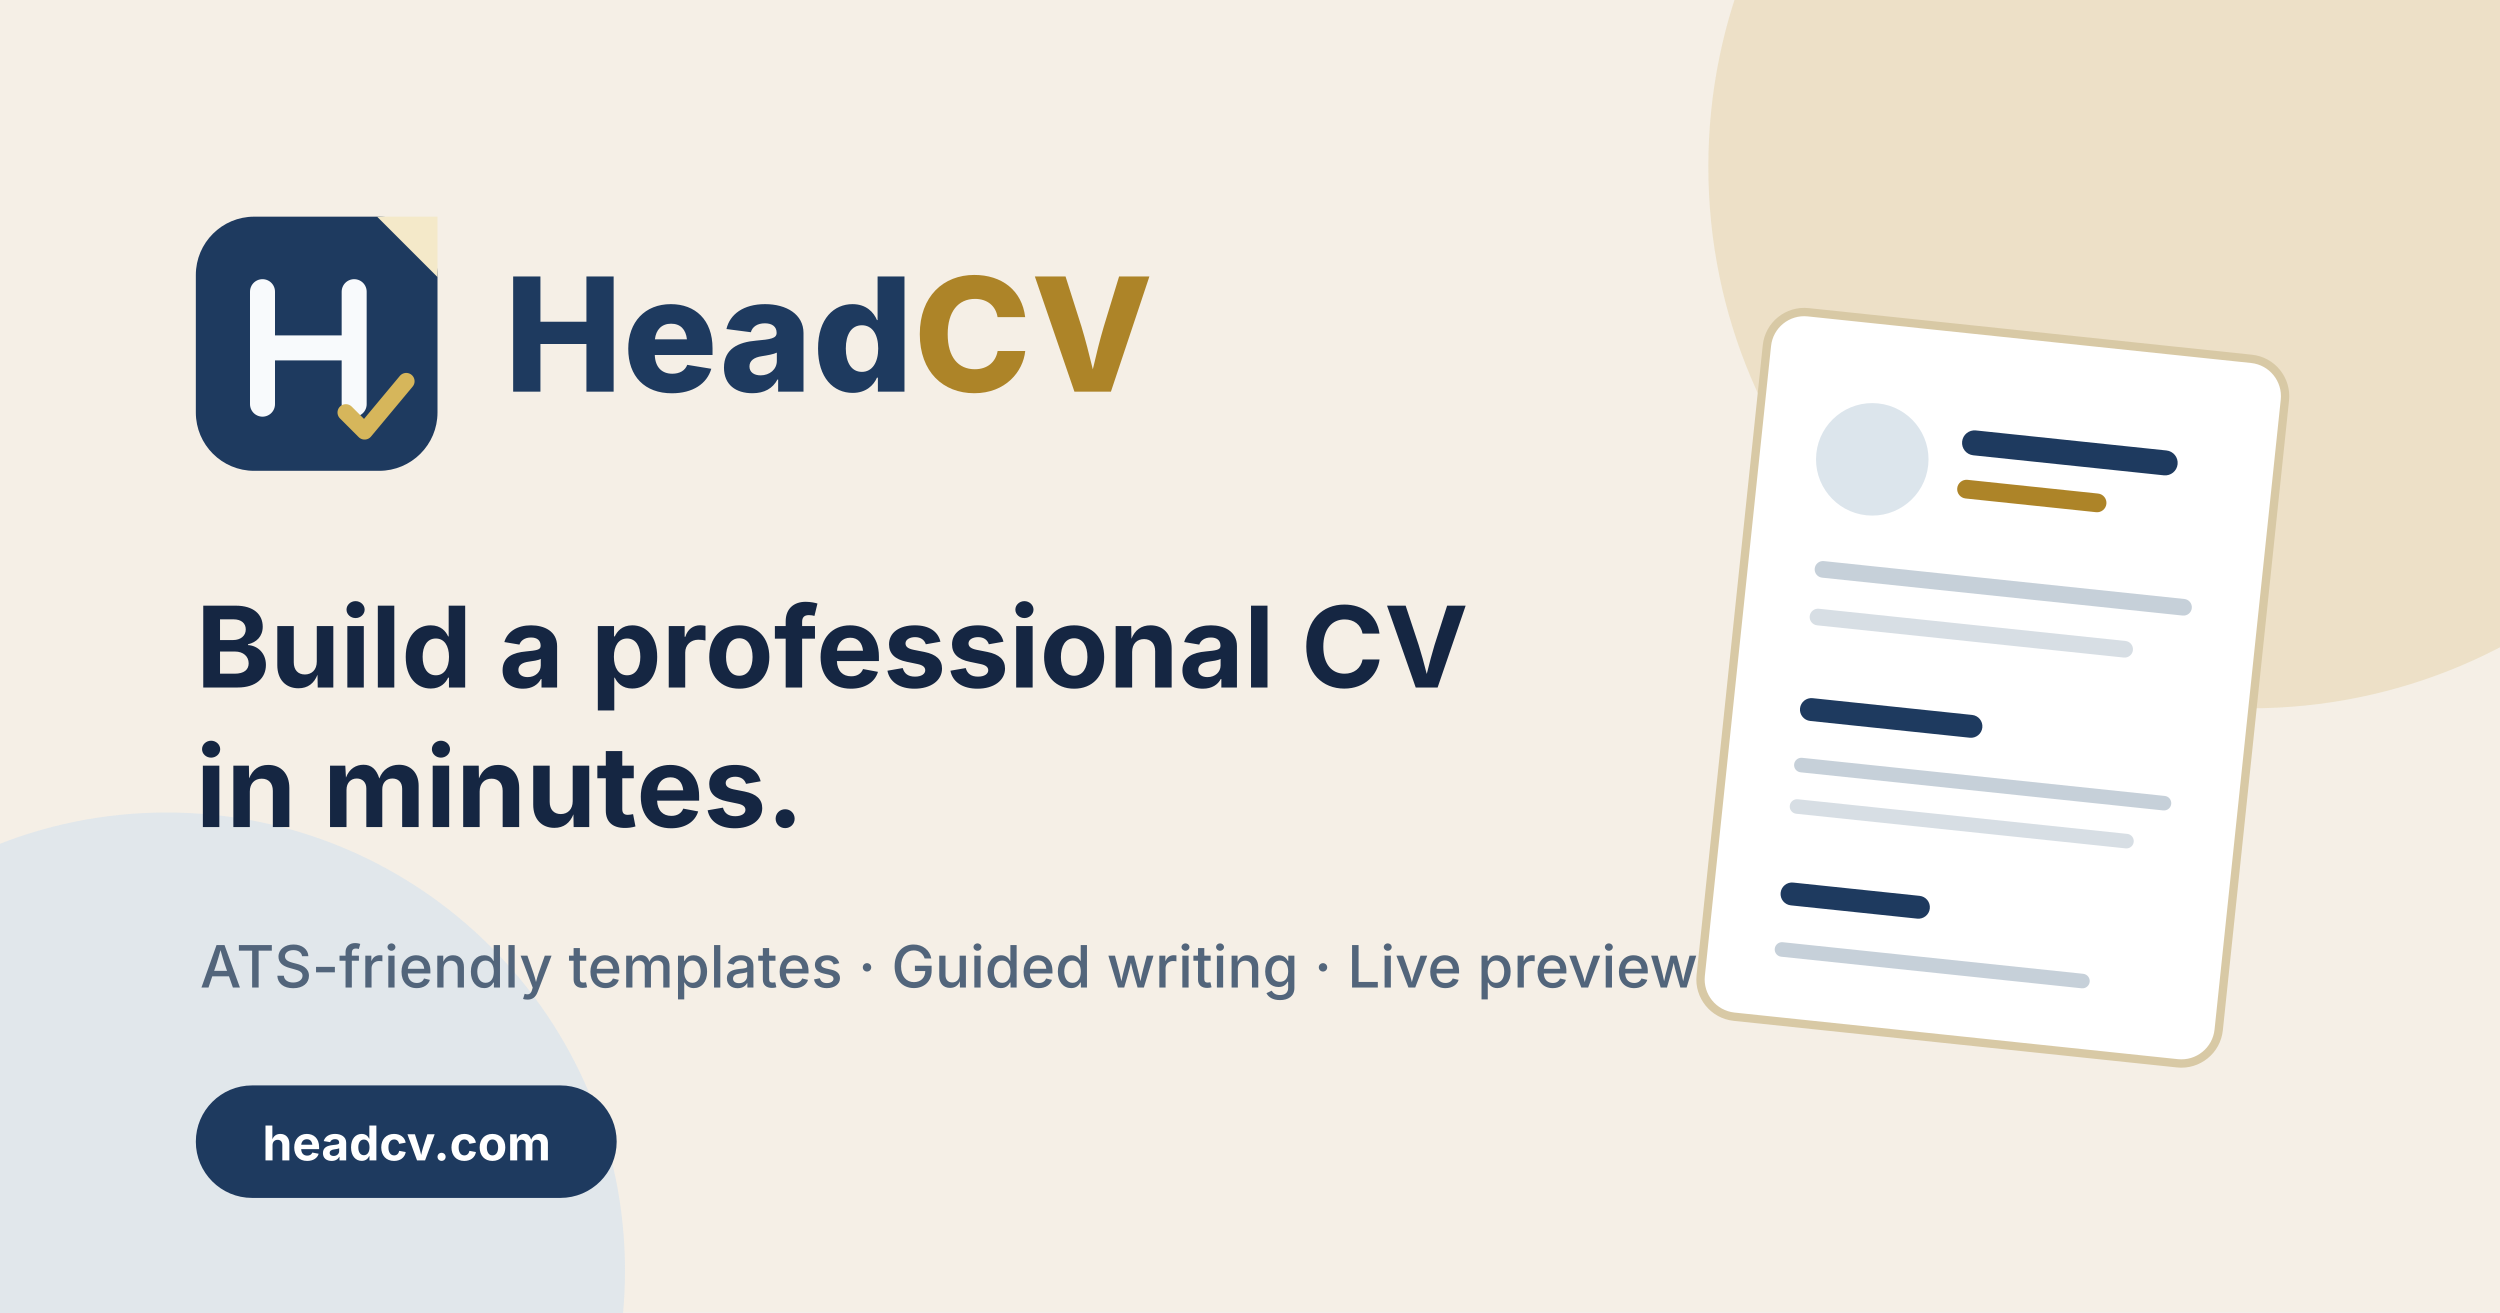
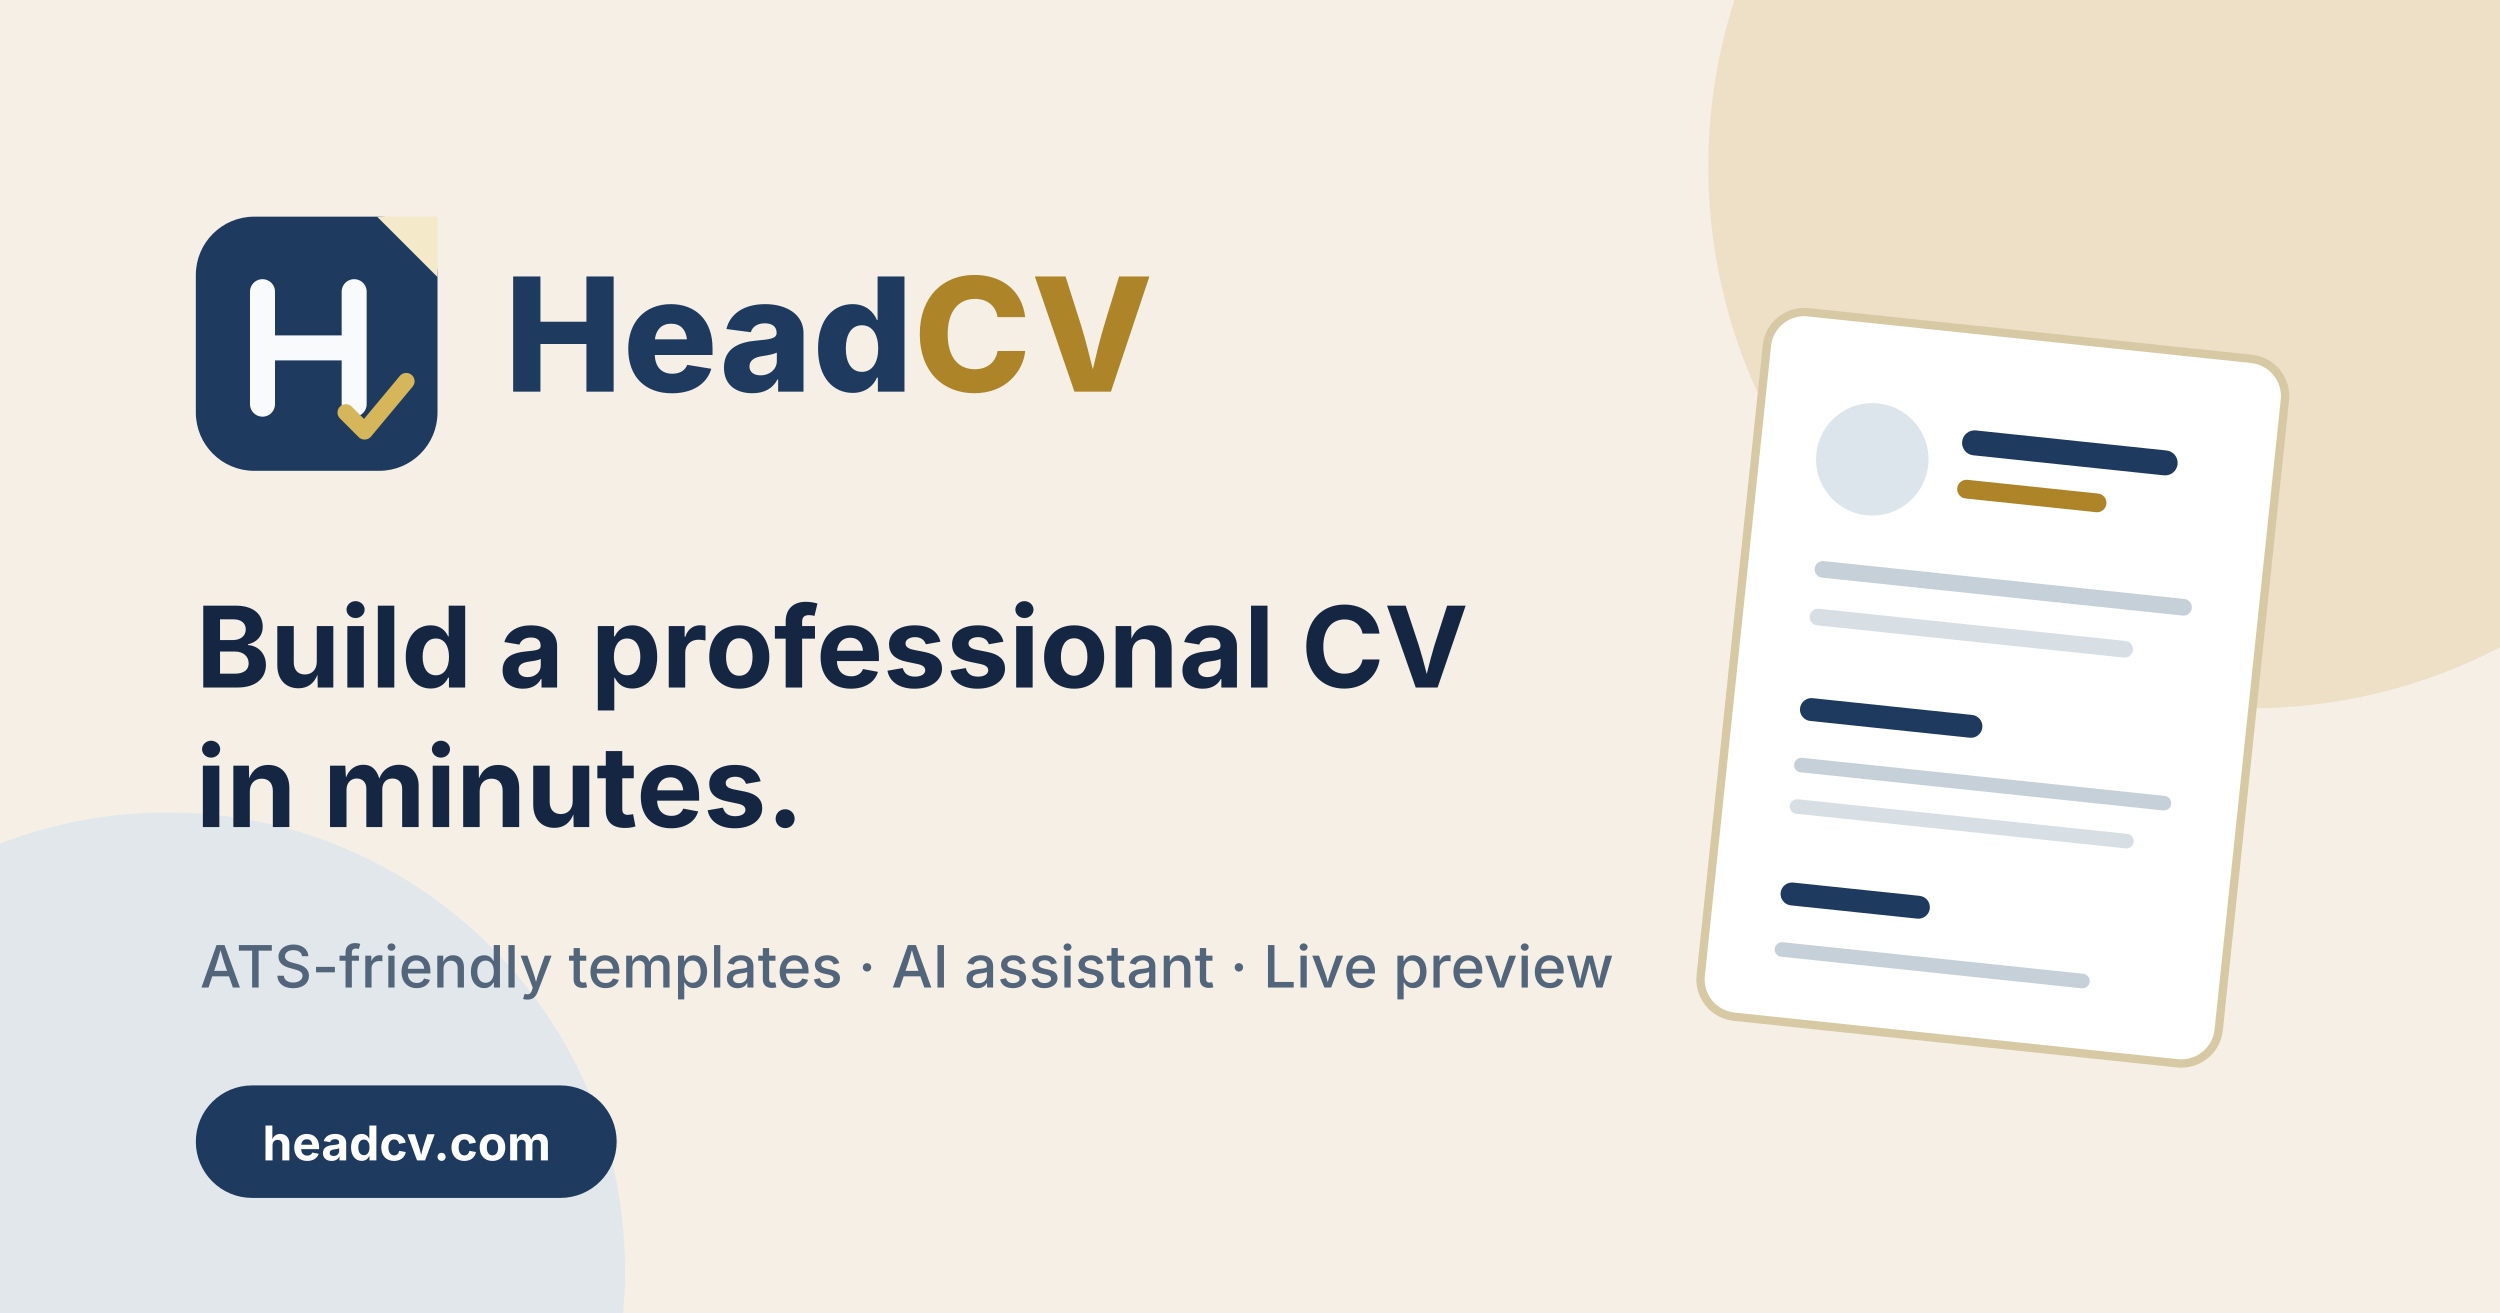
<svg xmlns="http://www.w3.org/2000/svg" viewBox="0 0 1200 630" fill="none">
  <rect width="1200" height="630" fill="#F5EFE6" />
  <circle cx="1080" cy="80" r="260" fill="#E8D9B7" opacity=".65" />
  <circle cx="80" cy="610" r="220" fill="#DCE5EC" opacity=".8" />
  <rect x="94" y="104" width="116" height="122" rx="28" fill="#1E3A5F" />
  <path d="M126 140v54M126 167h44M170 140v54" stroke="#F8FAFC" stroke-width="12" stroke-linecap="round" />
  <path d="M181 104h29v29l-29-29Z" fill="#F4E9C9" />
  <path d="m166 198 9 9 20-24" stroke="#D6B65B" stroke-width="8" stroke-linecap="round" stroke-linejoin="round" />
  <text x="242" y="188" font-family="Inter, Arial, sans-serif" font-size="76" font-weight="800" fill="#1E3A5F">Head<tspan fill="#AD8428">CV</tspan>
  </text>
  <text x="94" y="330" font-family="Inter, Arial, sans-serif" font-size="54" font-weight="750" fill="#152642">Build a professional CV</text>
  <text x="94" y="397" font-family="Inter, Arial, sans-serif" font-size="54" font-weight="750" fill="#152642">in minutes.</text>
-   <text x="96" y="474" font-family="Inter, Arial, sans-serif" font-size="28" font-weight="450" fill="#52657B">ATS-friendly templates · Guided writing · Live preview</text>
+   <text x="96" y="474" font-family="Inter, Arial, sans-serif" font-size="28" font-weight="450" fill="#52657B">ATS-friendly templates · AI assistant · Live preview</text>
  <rect x="94" y="521" width="202" height="54" rx="27" fill="#1E3A5F" />
  <text x="126" y="557" font-family="Inter, Arial, sans-serif" font-size="23" font-weight="700" fill="#FFFFFF">headcv.com</text>
  <g transform="translate(850 148) rotate(6)">
    <rect width="250" height="340" rx="18" fill="#FFFFFF" stroke="#D8C9A5" stroke-width="4" />
    <circle cx="56" cy="67" r="27" fill="#DCE5EC" />
    <rect x="98" y="48" width="104" height="12" rx="6" fill="#1E3A5F" />
    <rect x="98" y="72" width="72" height="9" rx="4.5" fill="#AD8428" />
    <rect x="34" y="118" width="182" height="8" rx="4" fill="#C6D0D9" />
    <rect x="34" y="141" width="156" height="8" rx="4" fill="#D7DEE4" />
    <rect x="34" y="184" width="88" height="11" rx="5.5" fill="#1E3A5F" />
    <rect x="34" y="213" width="182" height="7" rx="3.5" fill="#C6D0D9" />
    <rect x="34" y="233" width="166" height="7" rx="3.5" fill="#D7DEE4" />
    <rect x="34" y="273" width="72" height="11" rx="5.5" fill="#1E3A5F" />
    <rect x="34" y="302" width="152" height="7" rx="3.5" fill="#C6D0D9" />
  </g>
</svg>
